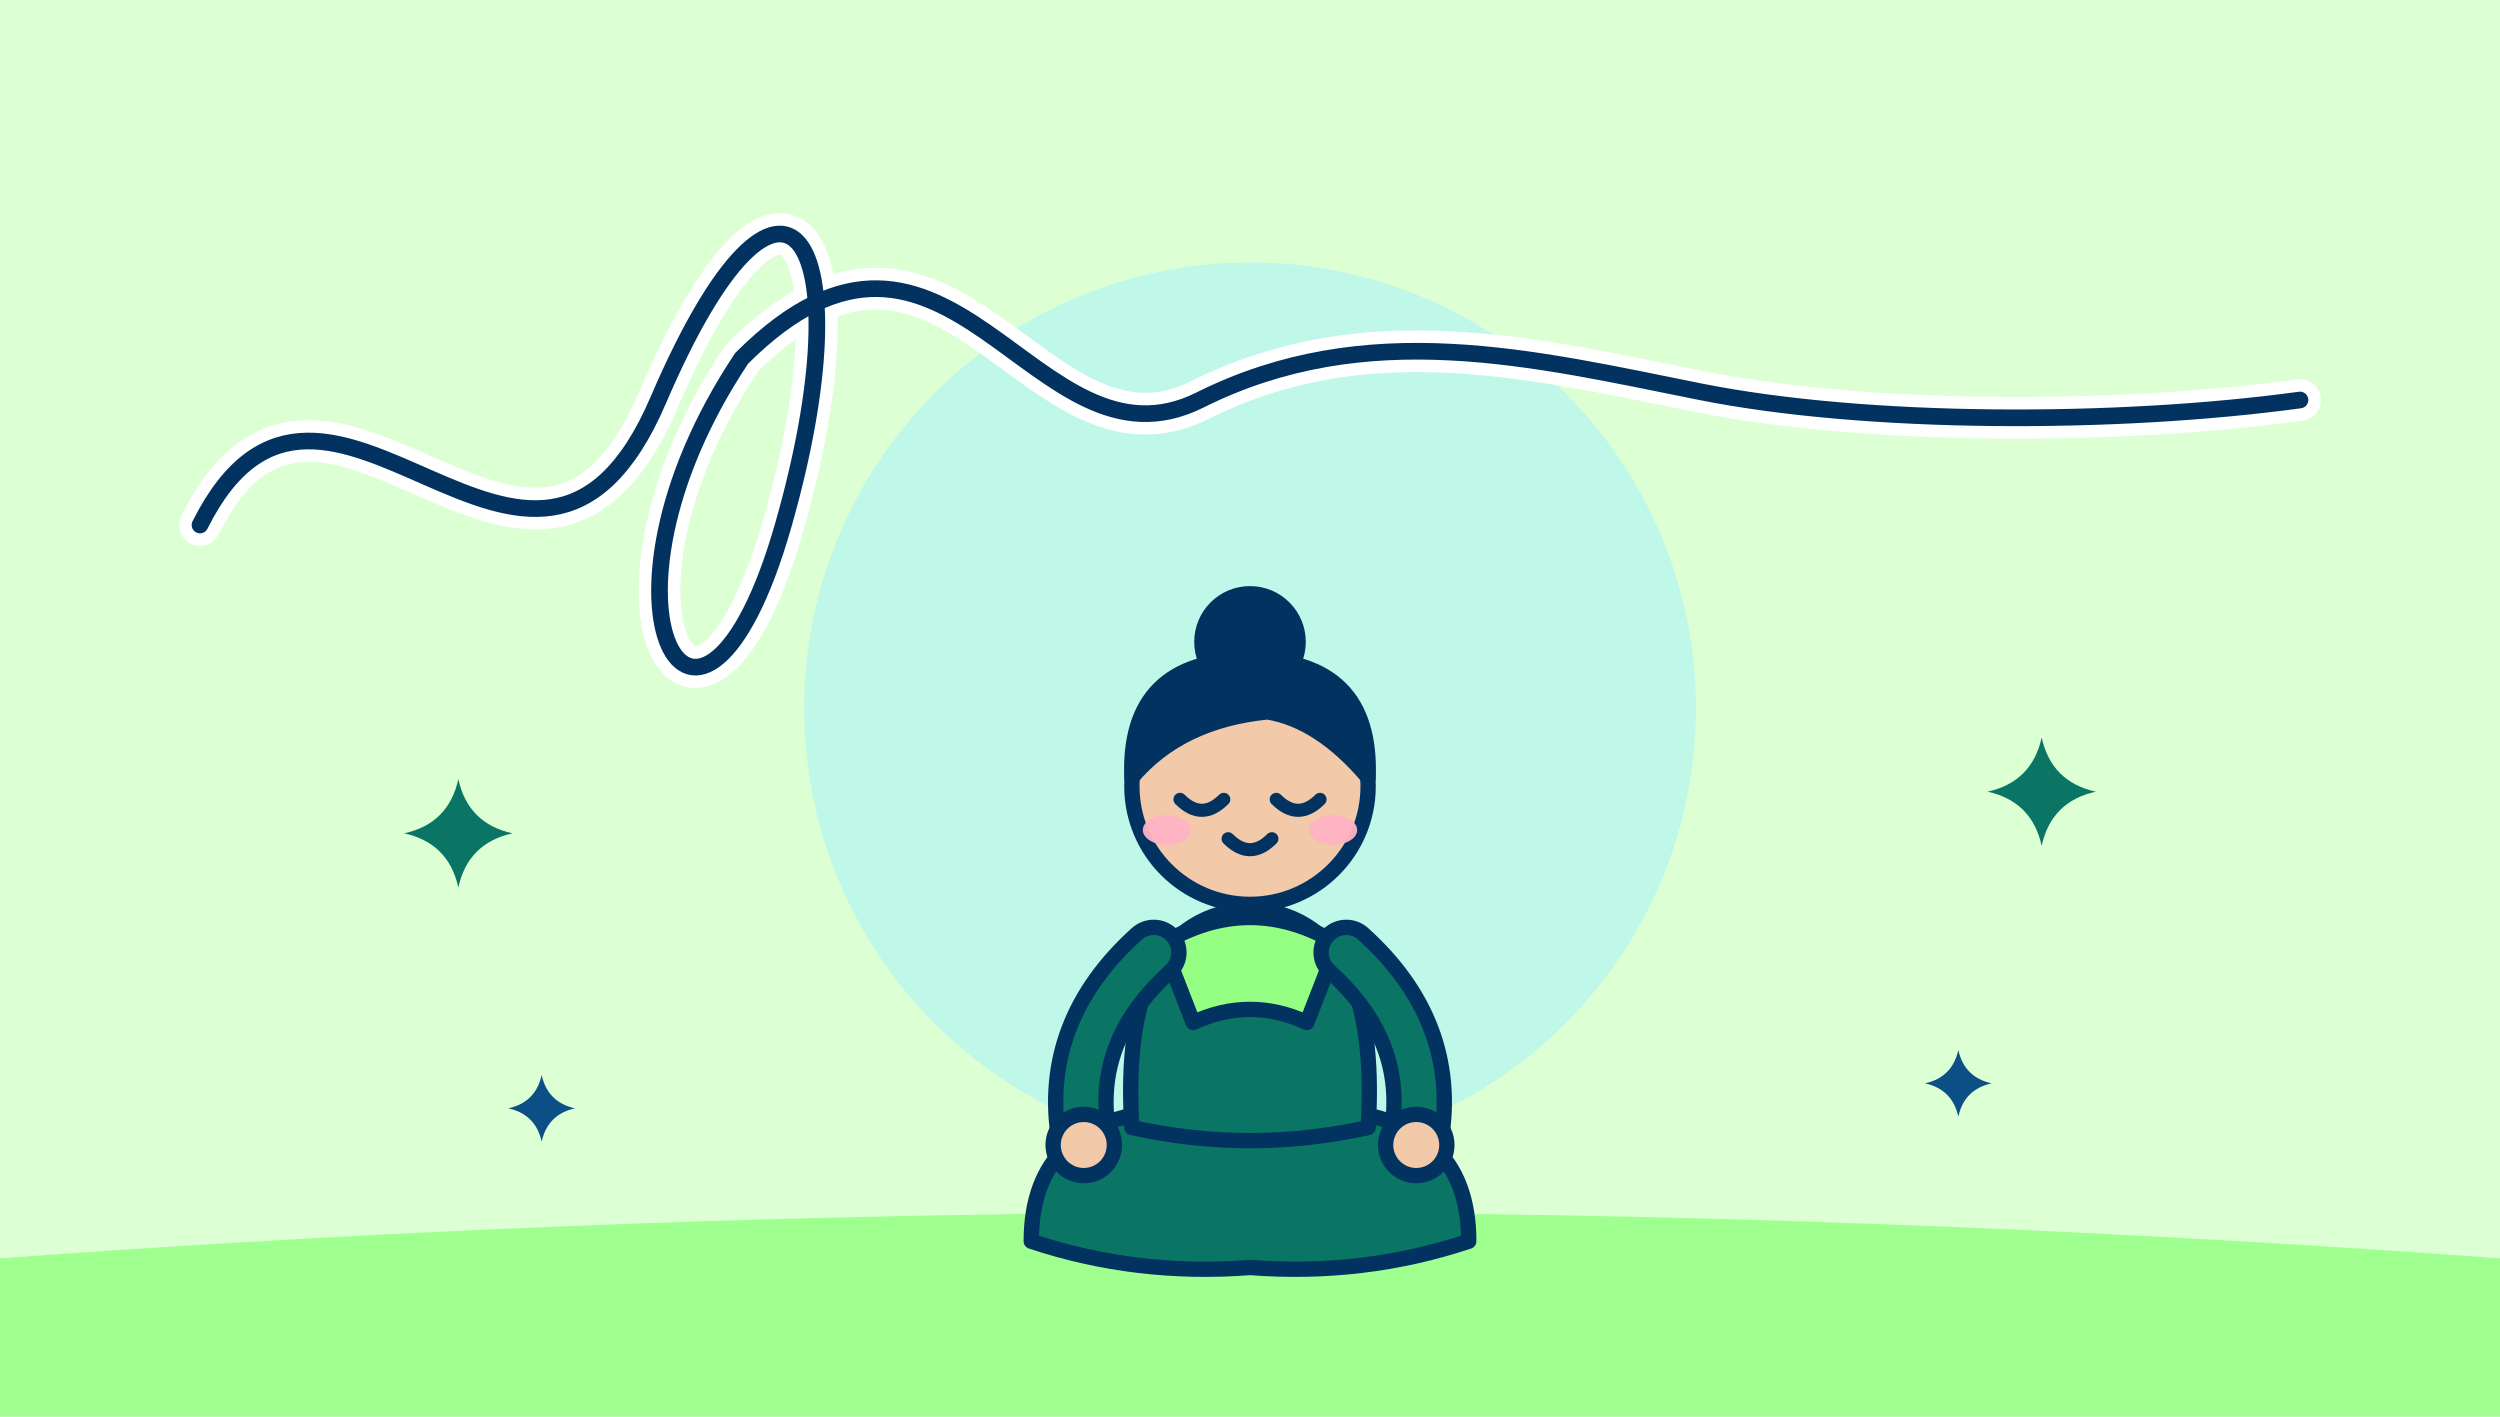
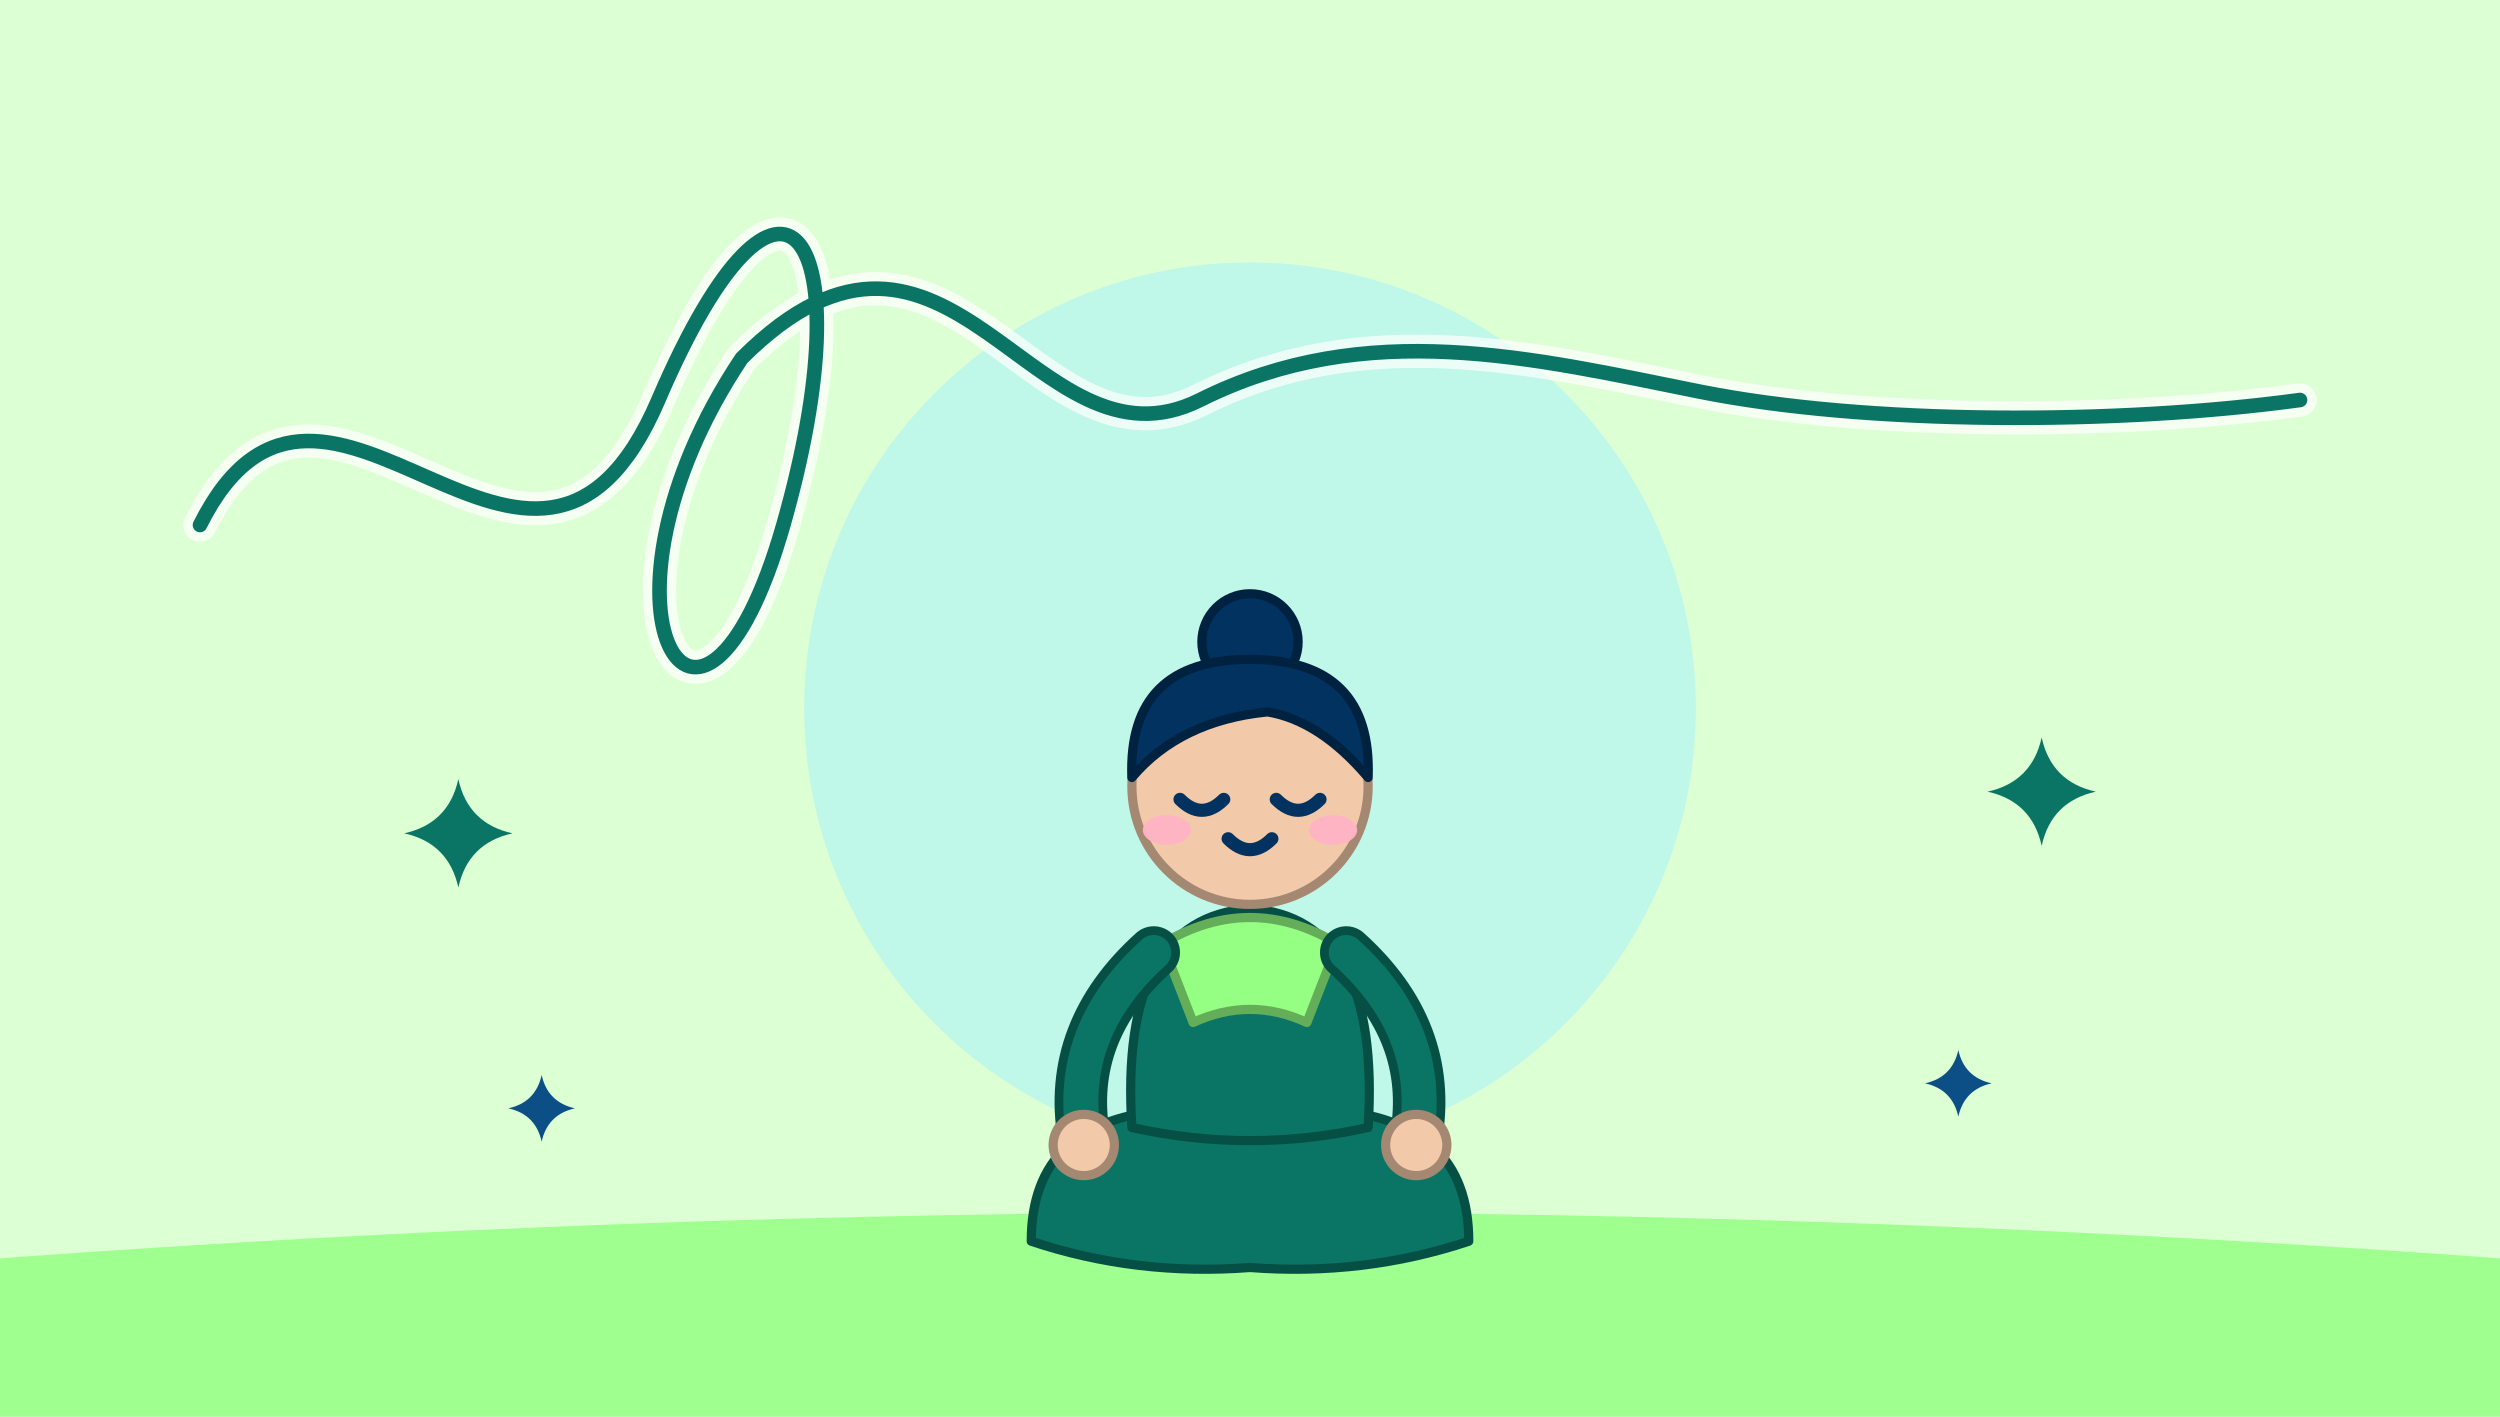
<svg xmlns="http://www.w3.org/2000/svg" viewBox="0 0 600 340" role="img" aria-label="Un personaggio sorridente medita mentre sopra di lui un filo aggrovigliato diventa un'onda calma">
  <rect width="600" height="340" fill="#dcffd4" />
  <circle cx="300" cy="170" r="145" fill="#dcffd4" />
  <circle cx="300" cy="170" r="107" fill="#bff7e8" />
  <path d="M0 302 Q300 280 600 302 V340 H0Z" fill="#94ff83" opacity=".85" />
-   <path d="M48 126 C78 66 128 166 158 96 S208 56 188 126 S138 146 178 86 C228 36 248 116 288 96 S368 86 408 94 S508 102 552 96" stroke="#ffffff" stroke-width="10" fill="none" stroke-linecap="round" />
-   <path d="M48 126 C78 66 128 166 158 96 S208 56 188 126 S138 146 178 86 C228 36 248 116 288 96 S368 86 408 94 S508 102 552 96" stroke="#013260" stroke-width="4" fill="none" stroke-linecap="round" />
+   <path d="M48 126 C78 66 128 166 158 96 S208 56 188 126 S138 146 178 86 C228 36 248 116 288 96 S368 86 408 94 S508 102 552 96" stroke="#ffffff" stroke-width="8" fill="none" stroke-linecap="round" opacity=".7" />
+   <path d="M48 126 C78 66 128 166 158 96 S208 56 188 126 S138 146 178 86 C228 36 248 116 288 96 S368 86 408 94 S508 102 552 96" stroke="#0a7565" stroke-width="3.5" fill="none" stroke-linecap="round" />
  <g transform="translate(300 300) scale(1.05)">
-     <path d="M-50 -2 Q-50 -30 -18 -32 H18 Q50 -30 50 -2 Q26 6 0 4 Q-26 6 -50 -2Z" fill="#0a7565" stroke="#013260" stroke-width="3.5" stroke-linejoin="round" />
-     <path d="M-27 -28 Q-30 -76 0 -78 Q30 -76 27 -28 Q0 -22 -27 -28Z" fill="#0a7565" stroke="#013260" stroke-width="3.5" stroke-linejoin="round" />
-     <path d="M-20 -70 Q0 -82 20 -70 L13 -52 Q0 -58 -13 -52Z" fill="#94ff83" stroke="#013260" stroke-width="3.5" stroke-linejoin="round" />
-     <path d="M-22 -68 Q-42 -50 -38 -26" stroke="#013260" stroke-width="15" fill="none" stroke-linecap="round" />
+     <path d="M-50 -2 Q-50 -30 -18 -32 H18 Q50 -30 50 -2 Q26 6 0 4 Q-26 6 -50 -2Z" fill="#0a7565" stroke="#064f44" stroke-width="2.1" stroke-linejoin="round" />
+     <path d="M-27 -28 Q-30 -76 0 -78 Q30 -76 27 -28 Q0 -22 -27 -28Z" fill="#0a7565" stroke="#064f44" stroke-width="2.1" stroke-linejoin="round" />
+     <path d="M-20 -70 Q0 -82 20 -70 L13 -52 Q0 -58 -13 -52Z" fill="#94ff83" stroke="#64ad59" stroke-width="2.1" stroke-linejoin="round" />
+     <path d="M-22 -68 Q-42 -50 -38 -26" stroke="#064f44" stroke-width="12" fill="none" stroke-linecap="round" />
    <path d="M-22 -68 Q-42 -50 -38 -26" stroke="#0a7565" stroke-width="8" fill="none" stroke-linecap="round" />
-     <circle cx="-38" cy="-24" r="7" fill="#f2c9a9" stroke="#013260" stroke-width="3.5" stroke-linejoin="round" />
-     <path d="M22 -68 Q42 -50 38 -26" stroke="#013260" stroke-width="15" fill="none" stroke-linecap="round" />
+     <circle cx="-38" cy="-24" r="7" fill="#f2c9a9" stroke="#a48872" stroke-width="2.1" stroke-linejoin="round" />
+     <path d="M22 -68 Q42 -50 38 -26" stroke="#064f44" stroke-width="12" fill="none" stroke-linecap="round" />
    <path d="M22 -68 Q42 -50 38 -26" stroke="#0a7565" stroke-width="8" fill="none" stroke-linecap="round" />
-     <circle cx="38" cy="-24" r="7" fill="#f2c9a9" stroke="#013260" stroke-width="3.5" stroke-linejoin="round" />
-     <circle cx="0" cy="-139" r="11" fill="#013260" stroke="#013260" stroke-width="3.5" stroke-linejoin="round" />
-     <circle cx="0" cy="-106" r="27" fill="#f2c9a9" stroke="#013260" stroke-width="3.5" stroke-linejoin="round" />
-     <path d="M-27 -108 Q-28 -135 0 -135 Q28 -135 27 -108 Q16 -121 4 -123 Q-16 -121 -27 -108Z" fill="#013260" stroke="#013260" stroke-width="3.5" stroke-linejoin="round" />
+     <circle cx="38" cy="-24" r="7" fill="#f2c9a9" stroke="#a48872" stroke-width="2.1" stroke-linejoin="round" />
+     <circle cx="0" cy="-139" r="11" fill="#013260" stroke="#002241" stroke-width="2.1" stroke-linejoin="round" />
+     <circle cx="0" cy="-106" r="27" fill="#f2c9a9" stroke="#a48872" stroke-width="2.1" stroke-linejoin="round" />
+     <path d="M-27 -108 Q-28 -135 0 -135 Q28 -135 27 -108 Q16 -121 4 -123 Q-16 -121 -27 -108Z" fill="#013260" stroke="#002241" stroke-width="2.1" stroke-linejoin="round" />
    <path d="M-16.0 -103.0 Q-11.0 -98.0 -6.0 -103.0" stroke="#013260" stroke-width="3" fill="none" stroke-linecap="round" />
    <path d="M6.0 -103.0 Q11.0 -98.0 16.0 -103.0" stroke="#013260" stroke-width="3" fill="none" stroke-linecap="round" />
    <path d="M-5.0 -94.0 Q0.0 -89.0 5.0 -94.0" stroke="#013260" stroke-width="3" fill="none" stroke-linecap="round" />
    <ellipse cx="-19.0" cy="-96.0" rx="5.5" ry="3.4" fill="#ffb3c4" opacity=".95" />
    <ellipse cx="19.0" cy="-96.0" rx="5.5" ry="3.4" fill="#ffb3c4" opacity=".95" />
  </g>
  <path d="M110 187 Q112.34 197.66 123 200 Q112.34 202.34 110 213 Q107.66 202.34 97 200 Q107.66 197.66 110 187Z" fill="#0a7565" />
  <path d="M490 177 Q492.34 187.66 503 190 Q492.34 192.34 490 203 Q487.66 192.34 477 190 Q487.66 187.66 490 177Z" fill="#0a7565" />
  <path d="M470 252 Q471.44 258.56 478 260 Q471.44 261.44 470 268 Q468.56 261.44 462 260 Q468.56 258.56 470 252Z" fill="#0b4f86" />
  <path d="M130 258 Q131.44 264.56 138 266 Q131.44 267.44 130 274 Q128.56 267.44 122 266 Q128.56 264.56 130 258Z" fill="#0b4f86" />
</svg>
